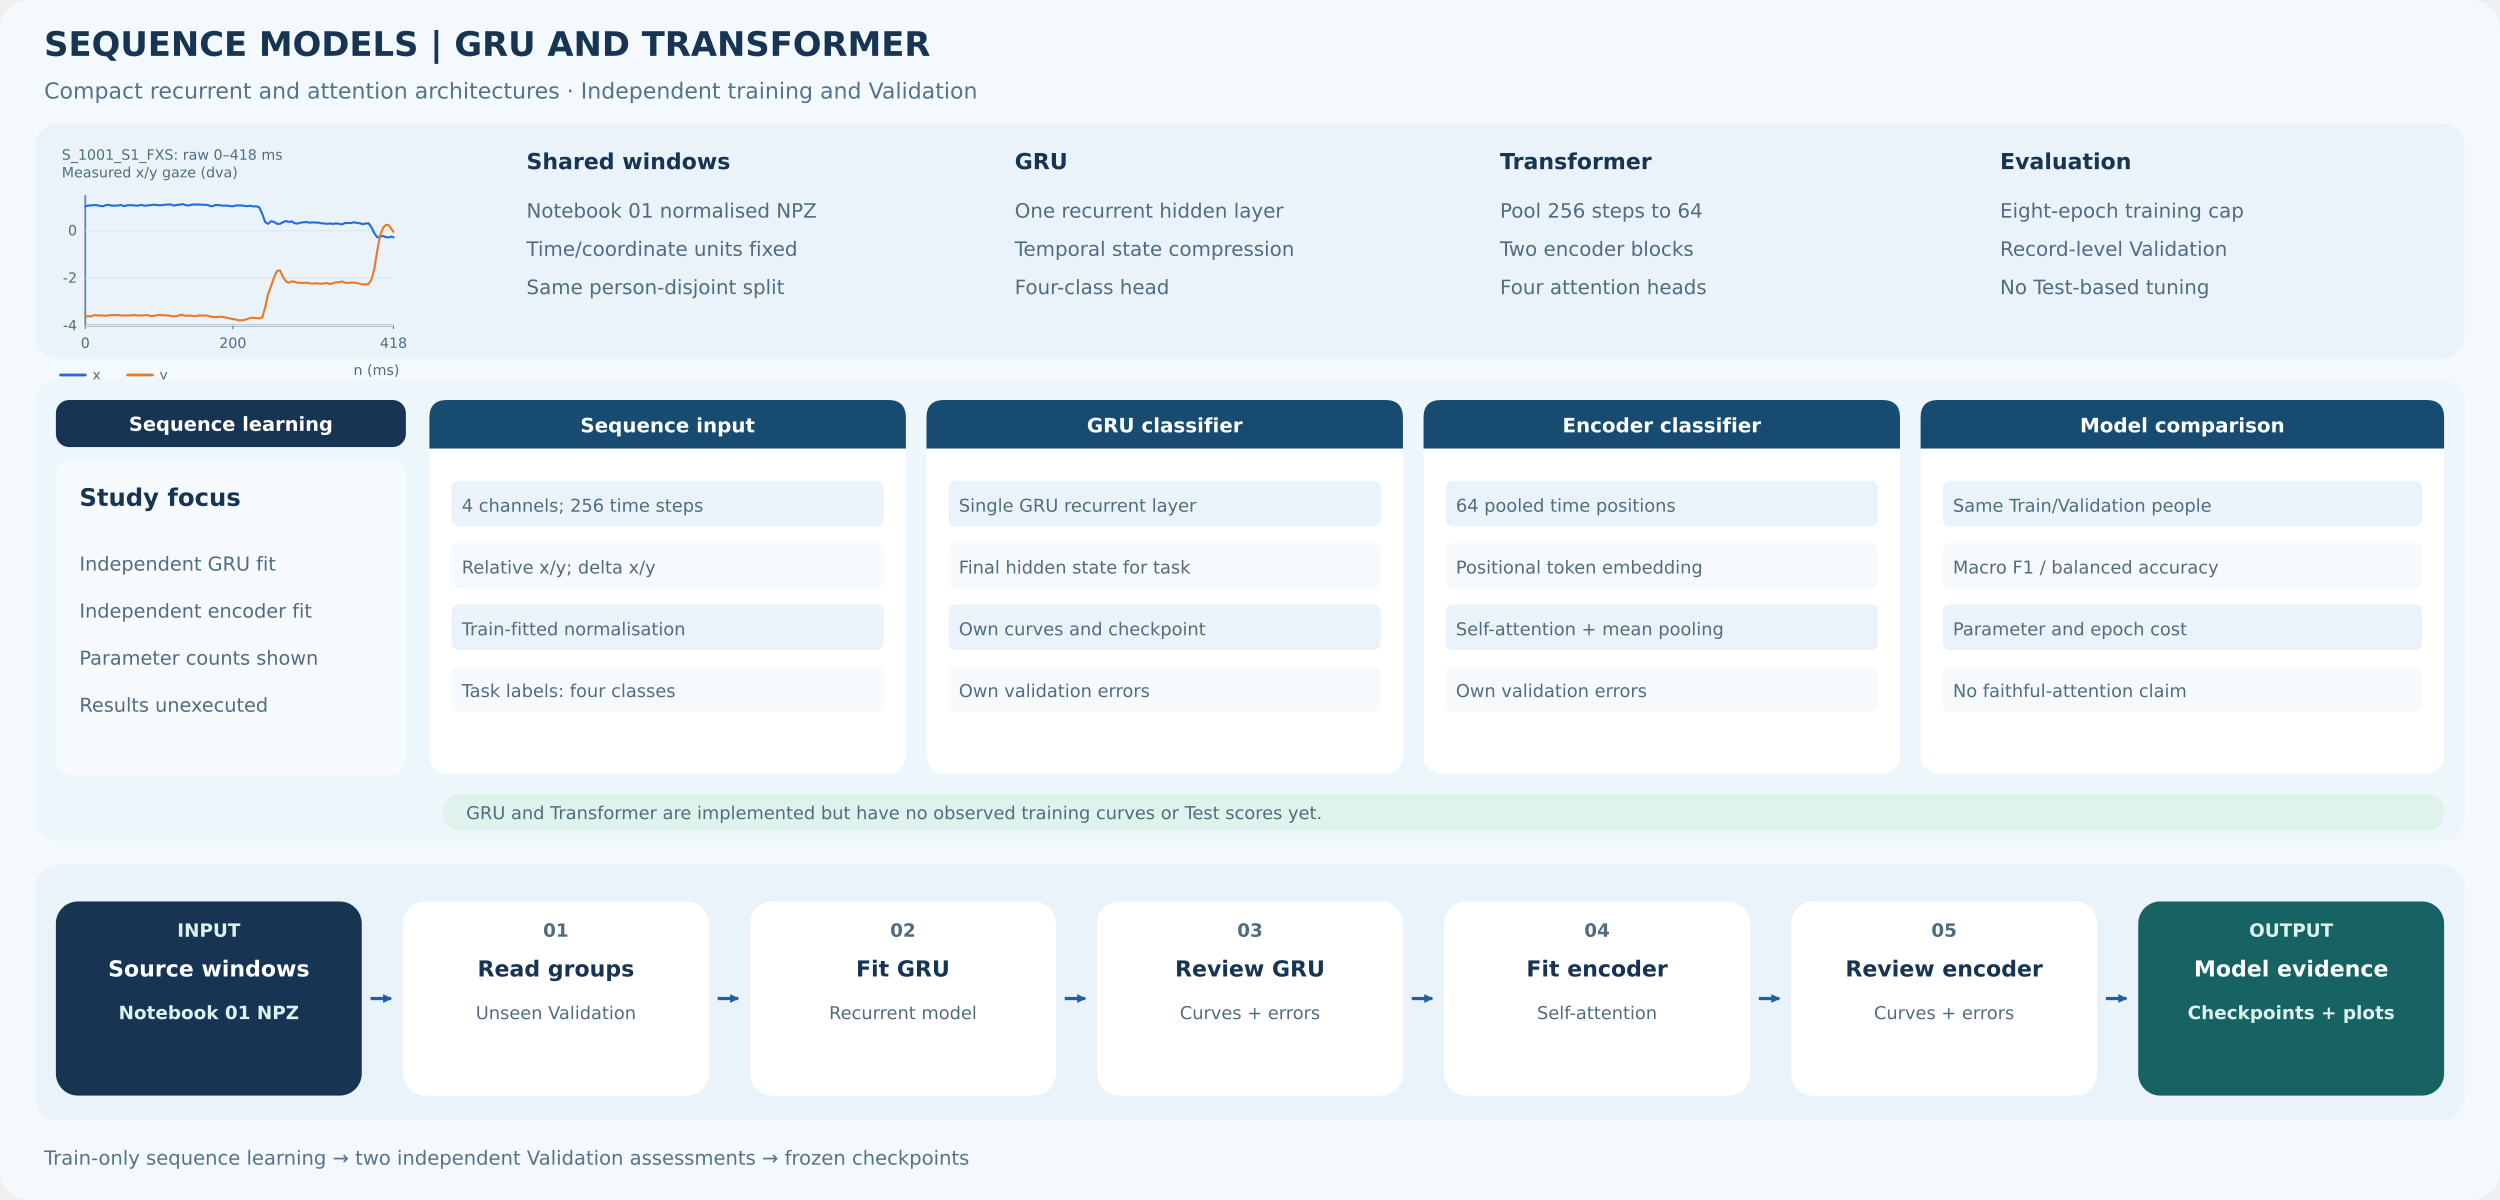
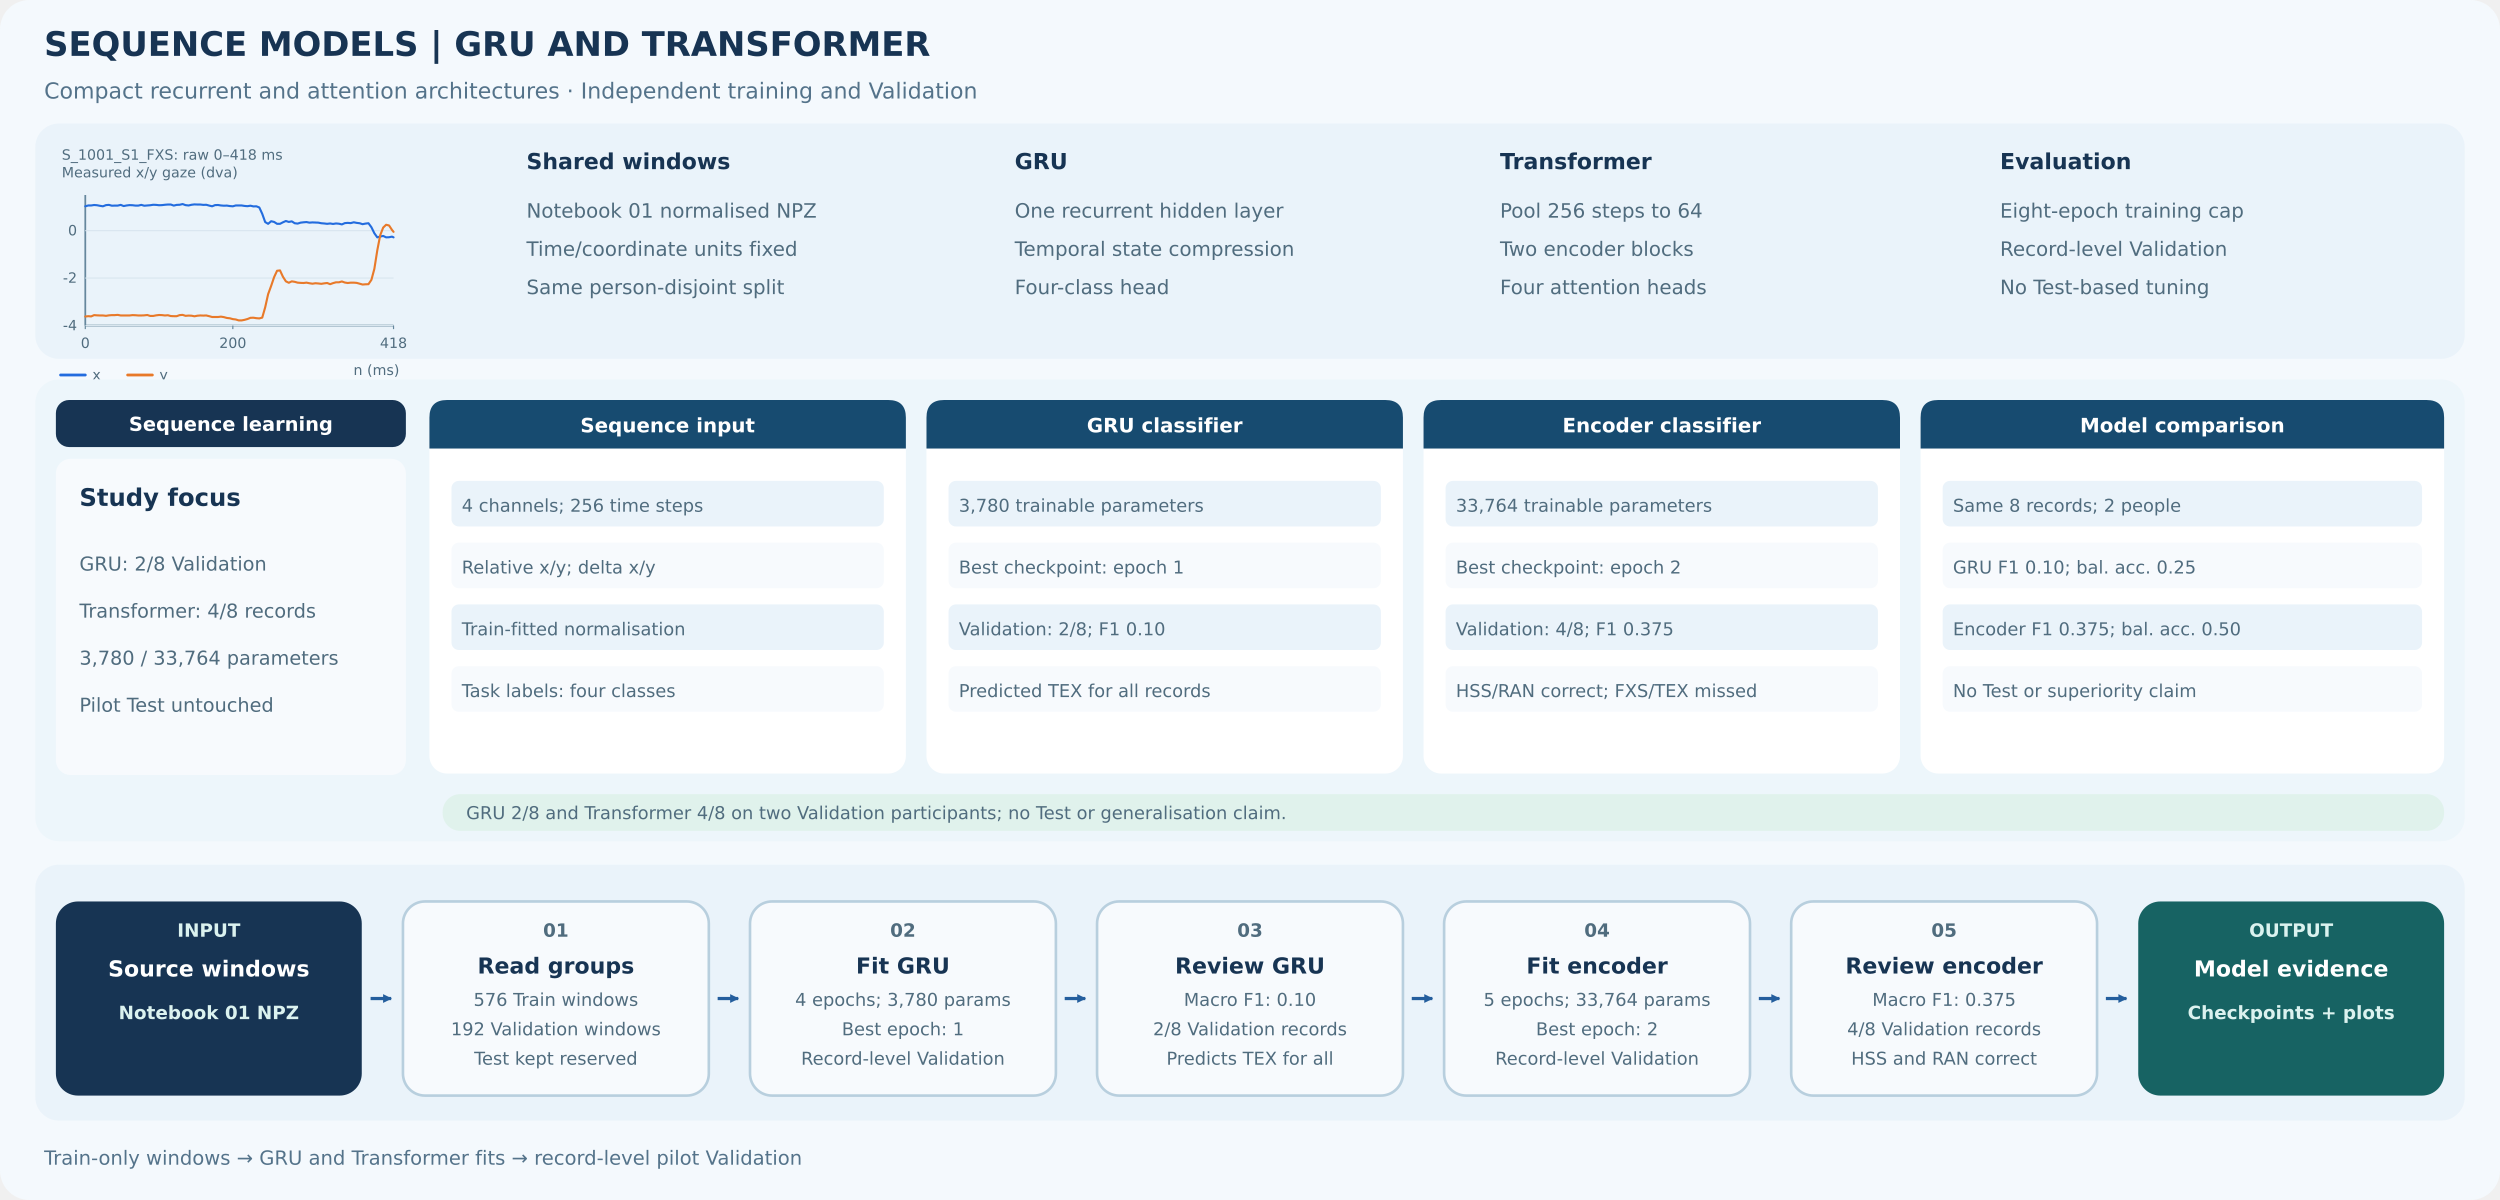
<svg xmlns="http://www.w3.org/2000/svg" width="1700" height="816" viewBox="0 0 1700 816" role="img" aria-labelledby="svg-title svg-desc">
  <defs>
    <style>
.title{font:700 23px DejaVu Sans,Arial,sans-serif;fill:#173453}.subtitle{font:400 15px DejaVu Sans,Arial,sans-serif;fill:#54738A}.sourceheading{font:700 11.5px DejaVu Sans,Arial,sans-serif;fill:#53738A}.sourcebody{font:400 13px DejaVu Sans,Arial,sans-serif;fill:#173453}.ctxhead{font:700 15px DejaVu Sans,Arial,sans-serif;fill:#173453}.ctxbody{font:400 13.5px DejaVu Sans,Arial,sans-serif;fill:#506C7E}.focushead{font:700 16.5px DejaVu Sans,Arial,sans-serif;fill:#173453}.focusbody{font:400 13.1px DejaVu Sans,Arial,sans-serif;fill:#506C7E}.sectionlabel{font:700 13.2px DejaVu Sans,Arial,sans-serif;fill:white}.panelhead{font:700 13.5px DejaVu Sans,Arial,sans-serif;fill:white}.panelbody{font:400 12.1px DejaVu Sans,Arial,sans-serif;fill:#506C7E}.nodeid{font:700 12.5px DejaVu Sans,Arial,sans-serif;fill:#506C7E}.nodetitle{font:700 15px DejaVu Sans,Arial,sans-serif;fill:#173453}.nodedesc{font:400 12.1px DejaVu Sans,Arial,sans-serif;fill:#506C7E}.endnodeid{font:700 12.5px DejaVu Sans,Arial,sans-serif;fill:#DBF2EF}.endnodetitle{font:700 15px DejaVu Sans,Arial,sans-serif;fill:white}.footer{font:400 13.3px DejaVu Sans,Arial,sans-serif;fill:#54738A}.overview-id{font:700 11.3px DejaVu Sans,Arial,sans-serif;fill:#506C7E}.overview-title{font:700 12.9px DejaVu Sans,Arial,sans-serif;fill:#173453}.overview-body{font:400 10.9px DejaVu Sans,Arial,sans-serif;fill:#506C7E}.overview-terminal-id{font:700 11.3px DejaVu Sans,Arial,sans-serif;fill:#DBF2EF}.overview-terminal-title{font:700 12.9px DejaVu Sans,Arial,sans-serif;fill:#FFFFFF}.overview-terminal-body{font:400 10.9px DejaVu Sans,Arial,sans-serif;fill:#DBF2EF}</style>
    <marker id="arr" markerWidth="6" markerHeight="6" refX="5.5" refY="3" orient="auto" markerUnits="userSpaceOnUse">
      <path d="M0 0 L6 3 L0 6 Z" fill="#245E9D" />
    </marker>
  </defs>
  <rect x="0" y="0" width="1700" height="816" rx="20" fill="#F4F9FD" stroke="none" stroke-width="1" />
  <g id="band-0-header">
    <text x="30" y="38" class="title">SEQUENCE MODELS | GRU AND TRANSFORMER</text>
    <text x="30" y="67" class="subtitle">Compact recurrent and attention architectures · Independent training and Validation</text>
  </g>
  <g id="band-1-context">
    <rect x="24" y="84" width="1652" height="160" rx="16" fill="#EAF3FA" stroke-width="2" />
    <g id="source-record" aria-label="Measured horizontal and vertical gaze excerpt from original GazeBase record S_1001_S1_FXS" transform="translate(-204.4 -153) scale(0.8)">
      <text x="308" y="327" class="panelbody">S_1001_S1_FXS: raw 0–418 ms</text>
      <text x="308" y="342" class="panelbody">Measured x/y gaze (dva)</text>
      <line x1="328" y1="357" x2="328" y2="468" stroke="#66879D" stroke-width="1.5" />
      <line x1="328" y1="468" x2="590" y2="468" stroke="#66879D" stroke-width="1.5" />
      <line x1="328" y1="468" x2="590" y2="468" stroke="#D9E6EF" stroke-width="1" />
      <text x="321" y="472" class="panelbody" text-anchor="end">-4</text>
      <line x1="328" y1="427.6" x2="590" y2="427.6" stroke="#D9E6EF" stroke-width="1" />
      <text x="321" y="431.6" class="panelbody" text-anchor="end">-2</text>
      <line x1="328" y1="387.3" x2="590" y2="387.3" stroke="#D9E6EF" stroke-width="1" />
      <text x="321" y="391.3" class="panelbody" text-anchor="end">0</text>
      <line x1="328" y1="468" x2="328" y2="471" stroke="#66879D" stroke-width="1" />
      <text x="328" y="487" class="panelbody" text-anchor="middle">0</text>
      <line x1="453.4" y1="468" x2="453.4" y2="471" stroke="#66879D" stroke-width="1" />
      <text x="453.4" y="487" class="panelbody" text-anchor="middle">200</text>
      <line x1="590" y1="468" x2="590" y2="471" stroke="#66879D" stroke-width="1" />
      <text x="590" y="487" class="panelbody" text-anchor="middle">418</text>
      <path d="M328.0 366.6 L330.5 365.9 L333.0 365.9 L335.5 365.5 L338.0 365.7 L340.5 366.2 L343.0 366.6 L345.6 365.6 L348.1 365.4 L350.6 366.1 L353.1 366.0 L355.6 366.0 L358.1 365.4 L360.6 366.4 L363.1 365.9 L365.6 365.6 L368.1 365.7 L370.6 366.0 L373.1 366.0 L375.6 365.4 L378.1 366.1 L380.7 365.9 L383.2 365.7 L385.7 365.3 L388.2 365.4 L390.7 365.7 L393.2 365.6 L395.7 365.3 L398.2 365.1 L400.7 365.1 L403.2 366.0 L405.7 365.4 L408.2 365.3 L410.7 364.7 L413.2 365.6 L415.8 365.9 L418.3 365.3 L420.8 365.0 L423.3 365.1 L425.8 365.1 L428.3 365.4 L430.8 365.3 L433.3 366.0 L435.8 366.6 L438.3 365.6 L440.8 365.5 L443.3 365.9 L445.8 366.1 L448.3 366.0 L450.9 366.4 L453.4 366.6 L455.9 365.9 L458.4 365.9 L460.9 365.9 L463.4 366.3 L465.9 366.5 L468.4 366.1 L470.9 366.7 L473.4 366.6 L475.9 367.6 L478.4 373.0 L480.9 380.0 L483.4 381.5 L486.0 379.3 L488.5 379.9 L491.0 381.5 L493.5 381.5 L496.0 380.2 L498.5 379.1 L501.0 379.9 L503.5 379.4 L506.0 381.0 L508.5 381.3 L511.0 380.5 L513.5 380.2 L516.0 380.0 L518.5 380.5 L521.1 380.3 L523.6 380.4 L526.1 380.5 L528.6 381.0 L531.1 381.2 L533.6 381.5 L536.1 381.2 L538.6 381.6 L541.1 381.2 L543.6 381.4 L546.1 382.0 L548.6 380.9 L551.1 380.7 L553.6 380.9 L556.2 380.2 L558.7 380.7 L561.2 381.0 L563.7 381.8 L566.2 381.3 L568.7 381.0 L571.2 384.4 L573.7 389.5 L576.2 393.0 L578.7 392.3 L581.2 391.8 L583.7 393.0 L586.2 392.9 L588.7 392.4 L590.0 393.0" fill="none" stroke="#236CDE" stroke-width="1.8" stroke-linecap="round" stroke-linejoin="round" />
      <path d="M328.0 460.3 L330.5 460.0 L333.0 460.2 L335.5 459.1 L338.0 459.3 L340.5 459.4 L343.0 459.4 L345.6 459.7 L348.1 459.3 L350.6 459.1 L353.1 459.1 L355.6 458.9 L358.1 459.4 L360.6 459.4 L363.1 459.4 L365.6 459.4 L368.1 459.1 L370.6 459.2 L373.1 459.4 L375.6 459.4 L378.1 459.3 L380.7 459.0 L383.2 459.8 L385.7 459.8 L388.2 459.3 L390.7 459.0 L393.2 459.1 L395.7 459.4 L398.2 459.2 L400.7 459.9 L403.2 460.0 L405.7 460.0 L408.2 459.1 L410.7 458.9 L413.2 459.7 L415.8 459.5 L418.3 459.6 L420.8 460.1 L423.3 459.6 L425.8 459.4 L428.3 459.5 L430.8 459.4 L433.3 460.0 L435.8 460.7 L438.3 460.7 L440.8 460.7 L443.3 460.4 L445.8 460.8 L448.3 461.5 L450.9 461.8 L453.4 462.5 L455.9 462.8 L458.4 463.6 L460.9 463.6 L463.4 463.1 L465.9 462.4 L468.4 461.4 L470.9 461.3 L473.4 461.7 L475.9 461.9 L478.4 461.2 L480.9 452.5 L483.4 441.3 L486.0 434.2 L488.5 426.8 L491.0 421.4 L493.5 421.1 L496.0 426.5 L498.5 430.4 L501.0 431.6 L503.5 430.4 L506.0 430.8 L508.5 431.5 L511.0 431.7 L513.5 431.8 L516.0 431.5 L518.5 432.0 L521.1 432.4 L523.6 432.0 L526.1 432.2 L528.6 432.5 L531.1 432.1 L533.6 431.8 L536.1 432.8 L538.6 431.9 L541.1 431.2 L543.6 431.2 L546.1 430.5 L548.6 431.4 L551.1 431.8 L553.6 431.5 L556.2 431.5 L558.7 431.7 L561.2 432.4 L563.7 433.1 L566.2 432.9 L568.7 432.8 L571.2 429.1 L573.7 419.8 L576.2 404.0 L578.7 391.1 L581.2 384.7 L583.7 382.3 L586.2 382.9 L588.7 386.7 L590.0 388.3" fill="none" stroke="#E87929" stroke-width="1.8" stroke-linecap="round" stroke-linejoin="round" />
      <path d="M307 510 L328 510" fill="none" stroke="#236CDE" stroke-width="2.4" stroke-linecap="round" stroke-linejoin="round" />
      <text x="334" y="514" class="panelbody">x</text>
      <path d="M364 510 L385 510" fill="none" stroke="#E87929" stroke-width="2.4" stroke-linecap="round" stroke-linejoin="round" />
      <text x="391" y="514" class="panelbody">y</text>
      <text x="595" y="510" class="panelbody" text-anchor="end">n (ms)</text>
    </g>
    <g id="context-1">
      <text x="358" y="115" class="ctxhead">Shared windows</text>
      <text x="358" y="148" class="ctxbody">Notebook 01 normalised NPZ</text>
      <text x="358" y="174" class="ctxbody">Time/coordinate units fixed</text>
      <text x="358" y="200" class="ctxbody">Same person-disjoint split</text>
    </g>
    <g id="context-2">
      <text x="690" y="115" class="ctxhead">GRU</text>
      <text x="690" y="148" class="ctxbody">One recurrent hidden layer</text>
      <text x="690" y="174" class="ctxbody">Temporal state compression</text>
      <text x="690" y="200" class="ctxbody">Four-class head</text>
    </g>
    <g id="context-3">
      <text x="1020" y="115" class="ctxhead">Transformer</text>
      <text x="1020" y="148" class="ctxbody">Pool 256 steps to 64</text>
      <text x="1020" y="174" class="ctxbody">Two encoder blocks</text>
      <text x="1020" y="200" class="ctxbody">Four attention heads</text>
    </g>
    <g id="context-4">
      <text x="1360" y="115" class="ctxhead">Evaluation</text>
      <text x="1360" y="148" class="ctxbody">Eight-epoch training cap</text>
      <text x="1360" y="174" class="ctxbody">Record-level Validation</text>
      <text x="1360" y="200" class="ctxbody">No Test-based tuning</text>
    </g>
  </g>
  <g id="band-2-analysis">
    <rect x="24" y="258" width="1652" height="314" rx="16" fill="#EDF6FB" stroke-width="1.5" />
    <g id="focus">
      <rect x="38" y="272" width="238" height="32" rx="9" fill="#173453" stroke-width="1.5" />
      <text x="157" y="293" class="sectionlabel" text-anchor="middle">Sequence learning</text>
      <rect x="38" y="312" width="238" height="215" rx="10" fill="#F7FAFD" stroke-width="1.5" />
      <text x="54" y="344" class="focushead">Study focus</text>
-       <text x="54" y="388" class="focusbody">Independent GRU fit</text>
-       <text x="54" y="420" class="focusbody">Independent encoder fit</text>
-       <text x="54" y="452" class="focusbody">Parameter counts shown</text>
-       <text x="54" y="484" class="focusbody">Results unexecuted</text>
+       <text x="54" y="388" class="focusbody">GRU: 2/8 Validation</text>
+       <text x="54" y="420" class="focusbody">Transformer: 4/8 records</text>
+       <text x="54" y="452" class="focusbody">3,780 / 33,764 parameters</text>
+       <text x="54" y="484" class="focusbody">Pilot Test untouched</text>
    </g>
    <g id="panels">
      <g id="panel-1">
        <rect x="292" y="272" width="324" height="254" rx="12" fill="#FFFFFF" stroke-width="1.5" />
        <path d="M304 272 H604 Q616 272 616 284 V305 H292 V284 Q292 272 304 272Z" fill="#174B70" />
        <text x="454" y="294" class="panelhead" text-anchor="middle">Sequence input</text>
        <g id="scientific-panel-1">
          <rect x="307" y="327" width="294" height="31" rx="5" fill="#EAF3FA" stroke-width="0" />
          <text x="314" y="348" class="panelbody">4 channels; 256 time steps</text>
          <rect x="307" y="369" width="294" height="31" rx="5" fill="#F7FAFD" stroke-width="0" />
          <text x="314" y="390" class="panelbody">Relative x/y; delta x/y</text>
          <rect x="307" y="411" width="294" height="31" rx="5" fill="#EAF3FA" stroke-width="0" />
          <text x="314" y="432" class="panelbody">Train-fitted normalisation</text>
          <rect x="307" y="453" width="294" height="31" rx="5" fill="#F7FAFD" stroke-width="0" />
          <text x="314" y="474" class="panelbody">Task labels: four classes</text>
        </g>
      </g>
      <g id="panel-2">
        <rect x="630" y="272" width="324" height="254" rx="12" fill="#FFFFFF" stroke-width="1.5" />
        <path d="M642 272 H942 Q954 272 954 284 V305 H630 V284 Q630 272 642 272Z" fill="#174B70" />
        <text x="792" y="294" class="panelhead" text-anchor="middle">GRU classifier</text>
        <g id="scientific-panel-2">
          <rect x="645" y="327" width="294" height="31" rx="5" fill="#EAF3FA" stroke-width="0" />
-           <text x="652" y="348" class="panelbody">Single GRU recurrent layer</text>
+           <text x="652" y="348" class="panelbody">3,780 trainable parameters</text>
          <rect x="645" y="369" width="294" height="31" rx="5" fill="#F7FAFD" stroke-width="0" />
-           <text x="652" y="390" class="panelbody">Final hidden state for task</text>
+           <text x="652" y="390" class="panelbody">Best checkpoint: epoch 1</text>
          <rect x="645" y="411" width="294" height="31" rx="5" fill="#EAF3FA" stroke-width="0" />
-           <text x="652" y="432" class="panelbody">Own curves and checkpoint</text>
+           <text x="652" y="432" class="panelbody">Validation: 2/8; F1 0.10</text>
          <rect x="645" y="453" width="294" height="31" rx="5" fill="#F7FAFD" stroke-width="0" />
-           <text x="652" y="474" class="panelbody">Own validation errors</text>
+           <text x="652" y="474" class="panelbody">Predicted TEX for all records</text>
        </g>
      </g>
      <g id="panel-3">
        <rect x="968" y="272" width="324" height="254" rx="12" fill="#FFFFFF" stroke-width="1.5" />
        <path d="M980 272 H1280 Q1292 272 1292 284 V305 H968 V284 Q968 272 980 272Z" fill="#174B70" />
        <text x="1130" y="294" class="panelhead" text-anchor="middle">Encoder classifier</text>
        <g id="scientific-panel-3">
          <rect x="983" y="327" width="294" height="31" rx="5" fill="#EAF3FA" stroke-width="0" />
-           <text x="990" y="348" class="panelbody">64 pooled time positions</text>
+           <text x="990" y="348" class="panelbody">33,764 trainable parameters</text>
          <rect x="983" y="369" width="294" height="31" rx="5" fill="#F7FAFD" stroke-width="0" />
-           <text x="990" y="390" class="panelbody">Positional token embedding</text>
+           <text x="990" y="390" class="panelbody">Best checkpoint: epoch 2</text>
          <rect x="983" y="411" width="294" height="31" rx="5" fill="#EAF3FA" stroke-width="0" />
-           <text x="990" y="432" class="panelbody">Self-attention + mean pooling</text>
+           <text x="990" y="432" class="panelbody">Validation: 4/8; F1 0.375</text>
          <rect x="983" y="453" width="294" height="31" rx="5" fill="#F7FAFD" stroke-width="0" />
-           <text x="990" y="474" class="panelbody">Own validation errors</text>
+           <text x="990" y="474" class="panelbody">HSS/RAN correct; FXS/TEX missed</text>
        </g>
      </g>
      <g id="panel-4">
        <rect x="1306" y="272" width="356" height="254" rx="12" fill="#FFFFFF" stroke-width="1.5" />
        <path d="M1318 272 H1650 Q1662 272 1662 284 V305 H1306 V284 Q1306 272 1318 272Z" fill="#174B70" />
        <text x="1484" y="294" class="panelhead" text-anchor="middle">Model comparison</text>
        <g id="scientific-panel-4">
          <rect x="1321" y="327" width="326" height="31" rx="5" fill="#EAF3FA" stroke-width="0" />
-           <text x="1328" y="348" class="panelbody">Same Train/Validation people</text>
+           <text x="1328" y="348" class="panelbody">Same 8 records; 2 people</text>
          <rect x="1321" y="369" width="326" height="31" rx="5" fill="#F7FAFD" stroke-width="0" />
-           <text x="1328" y="390" class="panelbody">Macro F1 / balanced accuracy</text>
+           <text x="1328" y="390" class="panelbody">GRU F1 0.10; bal. acc. 0.25</text>
          <rect x="1321" y="411" width="326" height="31" rx="5" fill="#EAF3FA" stroke-width="0" />
-           <text x="1328" y="432" class="panelbody">Parameter and epoch cost</text>
+           <text x="1328" y="432" class="panelbody">Encoder F1 0.375; bal. acc. 0.50</text>
          <rect x="1321" y="453" width="326" height="31" rx="5" fill="#F7FAFD" stroke-width="0" />
-           <text x="1328" y="474" class="panelbody">No faithful-attention claim</text>
+           <text x="1328" y="474" class="panelbody">No Test or superiority claim</text>
        </g>
      </g>
    </g>
    <g id="scientific-note">
      <rect x="301" y="540" width="1361" height="25" rx="12" fill="#E0F2EC" stroke-width="1.5" />
-       <text x="317" y="557" class="panelbody">GRU and Transformer are implemented but have no observed training curves or Test scores yet.</text>
+       <text x="317" y="557" class="panelbody">GRU 2/8 and Transformer 4/8 on two Validation participants; no Test or generalisation claim.</text>
    </g>
  </g>
  <g id="band-3-workflow">
    <rect x="24" y="588" width="1652" height="174" rx="16" fill="#EAF3FA" stroke-width="2" />
    <g id="nodes">
      <g id="node-0">
        <rect x="38" y="613" width="208" height="132" rx="15" fill="#173453" stroke-width="1.8" />
        <text x="142" y="637" class="endnodeid" text-anchor="middle">INPUT</text>
        <text x="142" y="664" class="endnodetitle" text-anchor="middle">Source windows</text>
        <text x="142" y="693" class="endnodeid" text-anchor="middle">Notebook 01 NPZ</text>
      </g>
      <g id="node-1">
-         <rect x="274" y="613" width="208" height="132" rx="15" fill="#FFFFFF" stroke-width="1.8" />
+         <rect x="274" y="613" width="208" height="132" rx="15" fill="#F7FAFD" stroke="#B8CFDE" stroke-width="1.8" />
        <text x="378" y="637" class="nodeid" text-anchor="middle">01</text>
-         <text x="378" y="664" class="nodetitle" text-anchor="middle">Read groups</text>
-         <text x="378" y="693" class="nodedesc" text-anchor="middle">Unseen Validation</text>
+         <text x="378" y="662" class="nodetitle" text-anchor="middle">Read groups</text>
+         <text x="378" y="684" class="nodedesc" text-anchor="middle">576 Train windows</text>
+         <text x="378" y="704" class="nodedesc" text-anchor="middle">192 Validation windows</text>
+         <text x="378" y="724" class="nodedesc" text-anchor="middle">Test kept reserved</text>
      </g>
      <g id="node-2">
-         <rect x="510" y="613" width="208" height="132" rx="15" fill="#FFFFFF" stroke-width="1.8" />
+         <rect x="510" y="613" width="208" height="132" rx="15" fill="#F7FAFD" stroke="#B8CFDE" stroke-width="1.8" />
        <text x="614" y="637" class="nodeid" text-anchor="middle">02</text>
-         <text x="614" y="664" class="nodetitle" text-anchor="middle">Fit GRU</text>
-         <text x="614" y="693" class="nodedesc" text-anchor="middle">Recurrent model</text>
+         <text x="614" y="662" class="nodetitle" text-anchor="middle">Fit GRU</text>
+         <text x="614" y="684" class="nodedesc" text-anchor="middle">4 epochs; 3,780 params</text>
+         <text x="614" y="704" class="nodedesc" text-anchor="middle">Best epoch: 1</text>
+         <text x="614" y="724" class="nodedesc" text-anchor="middle">Record-level Validation</text>
      </g>
      <g id="node-3">
-         <rect x="746" y="613" width="208" height="132" rx="15" fill="#FFFFFF" stroke-width="1.8" />
+         <rect x="746" y="613" width="208" height="132" rx="15" fill="#F7FAFD" stroke="#B8CFDE" stroke-width="1.8" />
        <text x="850" y="637" class="nodeid" text-anchor="middle">03</text>
-         <text x="850" y="664" class="nodetitle" text-anchor="middle">Review GRU</text>
-         <text x="850" y="693" class="nodedesc" text-anchor="middle">Curves + errors</text>
+         <text x="850" y="662" class="nodetitle" text-anchor="middle">Review GRU</text>
+         <text x="850" y="684" class="nodedesc" text-anchor="middle">Macro F1: 0.10</text>
+         <text x="850" y="704" class="nodedesc" text-anchor="middle">2/8 Validation records</text>
+         <text x="850" y="724" class="nodedesc" text-anchor="middle">Predicts TEX for all</text>
      </g>
      <g id="node-4">
-         <rect x="982" y="613" width="208" height="132" rx="15" fill="#FFFFFF" stroke-width="1.8" />
+         <rect x="982" y="613" width="208" height="132" rx="15" fill="#F7FAFD" stroke="#B8CFDE" stroke-width="1.8" />
        <text x="1086" y="637" class="nodeid" text-anchor="middle">04</text>
-         <text x="1086" y="664" class="nodetitle" text-anchor="middle">Fit encoder</text>
-         <text x="1086" y="693" class="nodedesc" text-anchor="middle">Self-attention</text>
+         <text x="1086" y="662" class="nodetitle" text-anchor="middle">Fit encoder</text>
+         <text x="1086" y="684" class="nodedesc" text-anchor="middle">5 epochs; 33,764 params</text>
+         <text x="1086" y="704" class="nodedesc" text-anchor="middle">Best epoch: 2</text>
+         <text x="1086" y="724" class="nodedesc" text-anchor="middle">Record-level Validation</text>
      </g>
      <g id="node-5">
-         <rect x="1218" y="613" width="208" height="132" rx="15" fill="#FFFFFF" stroke-width="1.8" />
+         <rect x="1218" y="613" width="208" height="132" rx="15" fill="#F7FAFD" stroke="#B8CFDE" stroke-width="1.8" />
        <text x="1322" y="637" class="nodeid" text-anchor="middle">05</text>
-         <text x="1322" y="664" class="nodetitle" text-anchor="middle">Review encoder</text>
-         <text x="1322" y="693" class="nodedesc" text-anchor="middle">Curves + errors</text>
+         <text x="1322" y="662" class="nodetitle" text-anchor="middle">Review encoder</text>
+         <text x="1322" y="684" class="nodedesc" text-anchor="middle">Macro F1: 0.375</text>
+         <text x="1322" y="704" class="nodedesc" text-anchor="middle">4/8 Validation records</text>
+         <text x="1322" y="724" class="nodedesc" text-anchor="middle">HSS and RAN correct</text>
      </g>
      <g id="node-6">
        <rect x="1454" y="613" width="208" height="132" rx="15" fill="#176363" stroke-width="1.8" />
        <text x="1558" y="637" class="endnodeid" text-anchor="middle">OUTPUT</text>
        <text x="1558" y="664" class="endnodetitle" text-anchor="middle">Model evidence</text>
        <text x="1558" y="693" class="endnodeid" text-anchor="middle">Checkpoints + plots</text>
      </g>
    </g>
    <g id="connectors">
      <line x1="252" y1="679" x2="266" y2="679" stroke="#245E9D" stroke-width="2.2" marker-end="url(#arr)" />
      <line x1="488" y1="679" x2="502" y2="679" stroke="#245E9D" stroke-width="2.2" marker-end="url(#arr)" />
      <line x1="724" y1="679" x2="738" y2="679" stroke="#245E9D" stroke-width="2.2" marker-end="url(#arr)" />
      <line x1="960" y1="679" x2="974" y2="679" stroke="#245E9D" stroke-width="2.2" marker-end="url(#arr)" />
      <line x1="1196" y1="679" x2="1210" y2="679" stroke="#245E9D" stroke-width="2.2" marker-end="url(#arr)" />
      <line x1="1432" y1="679" x2="1446" y2="679" stroke="#245E9D" stroke-width="2.2" marker-end="url(#arr)" />
    </g>
  </g>
  <g id="band-4-summary">
-     <text x="30" y="792" class="footer">Train-only sequence learning → two independent Validation assessments → frozen checkpoints</text>
+     <text x="30" y="792" class="footer">Train-only windows → GRU and Transformer fits → record-level pilot Validation</text>
  </g>
</svg>
